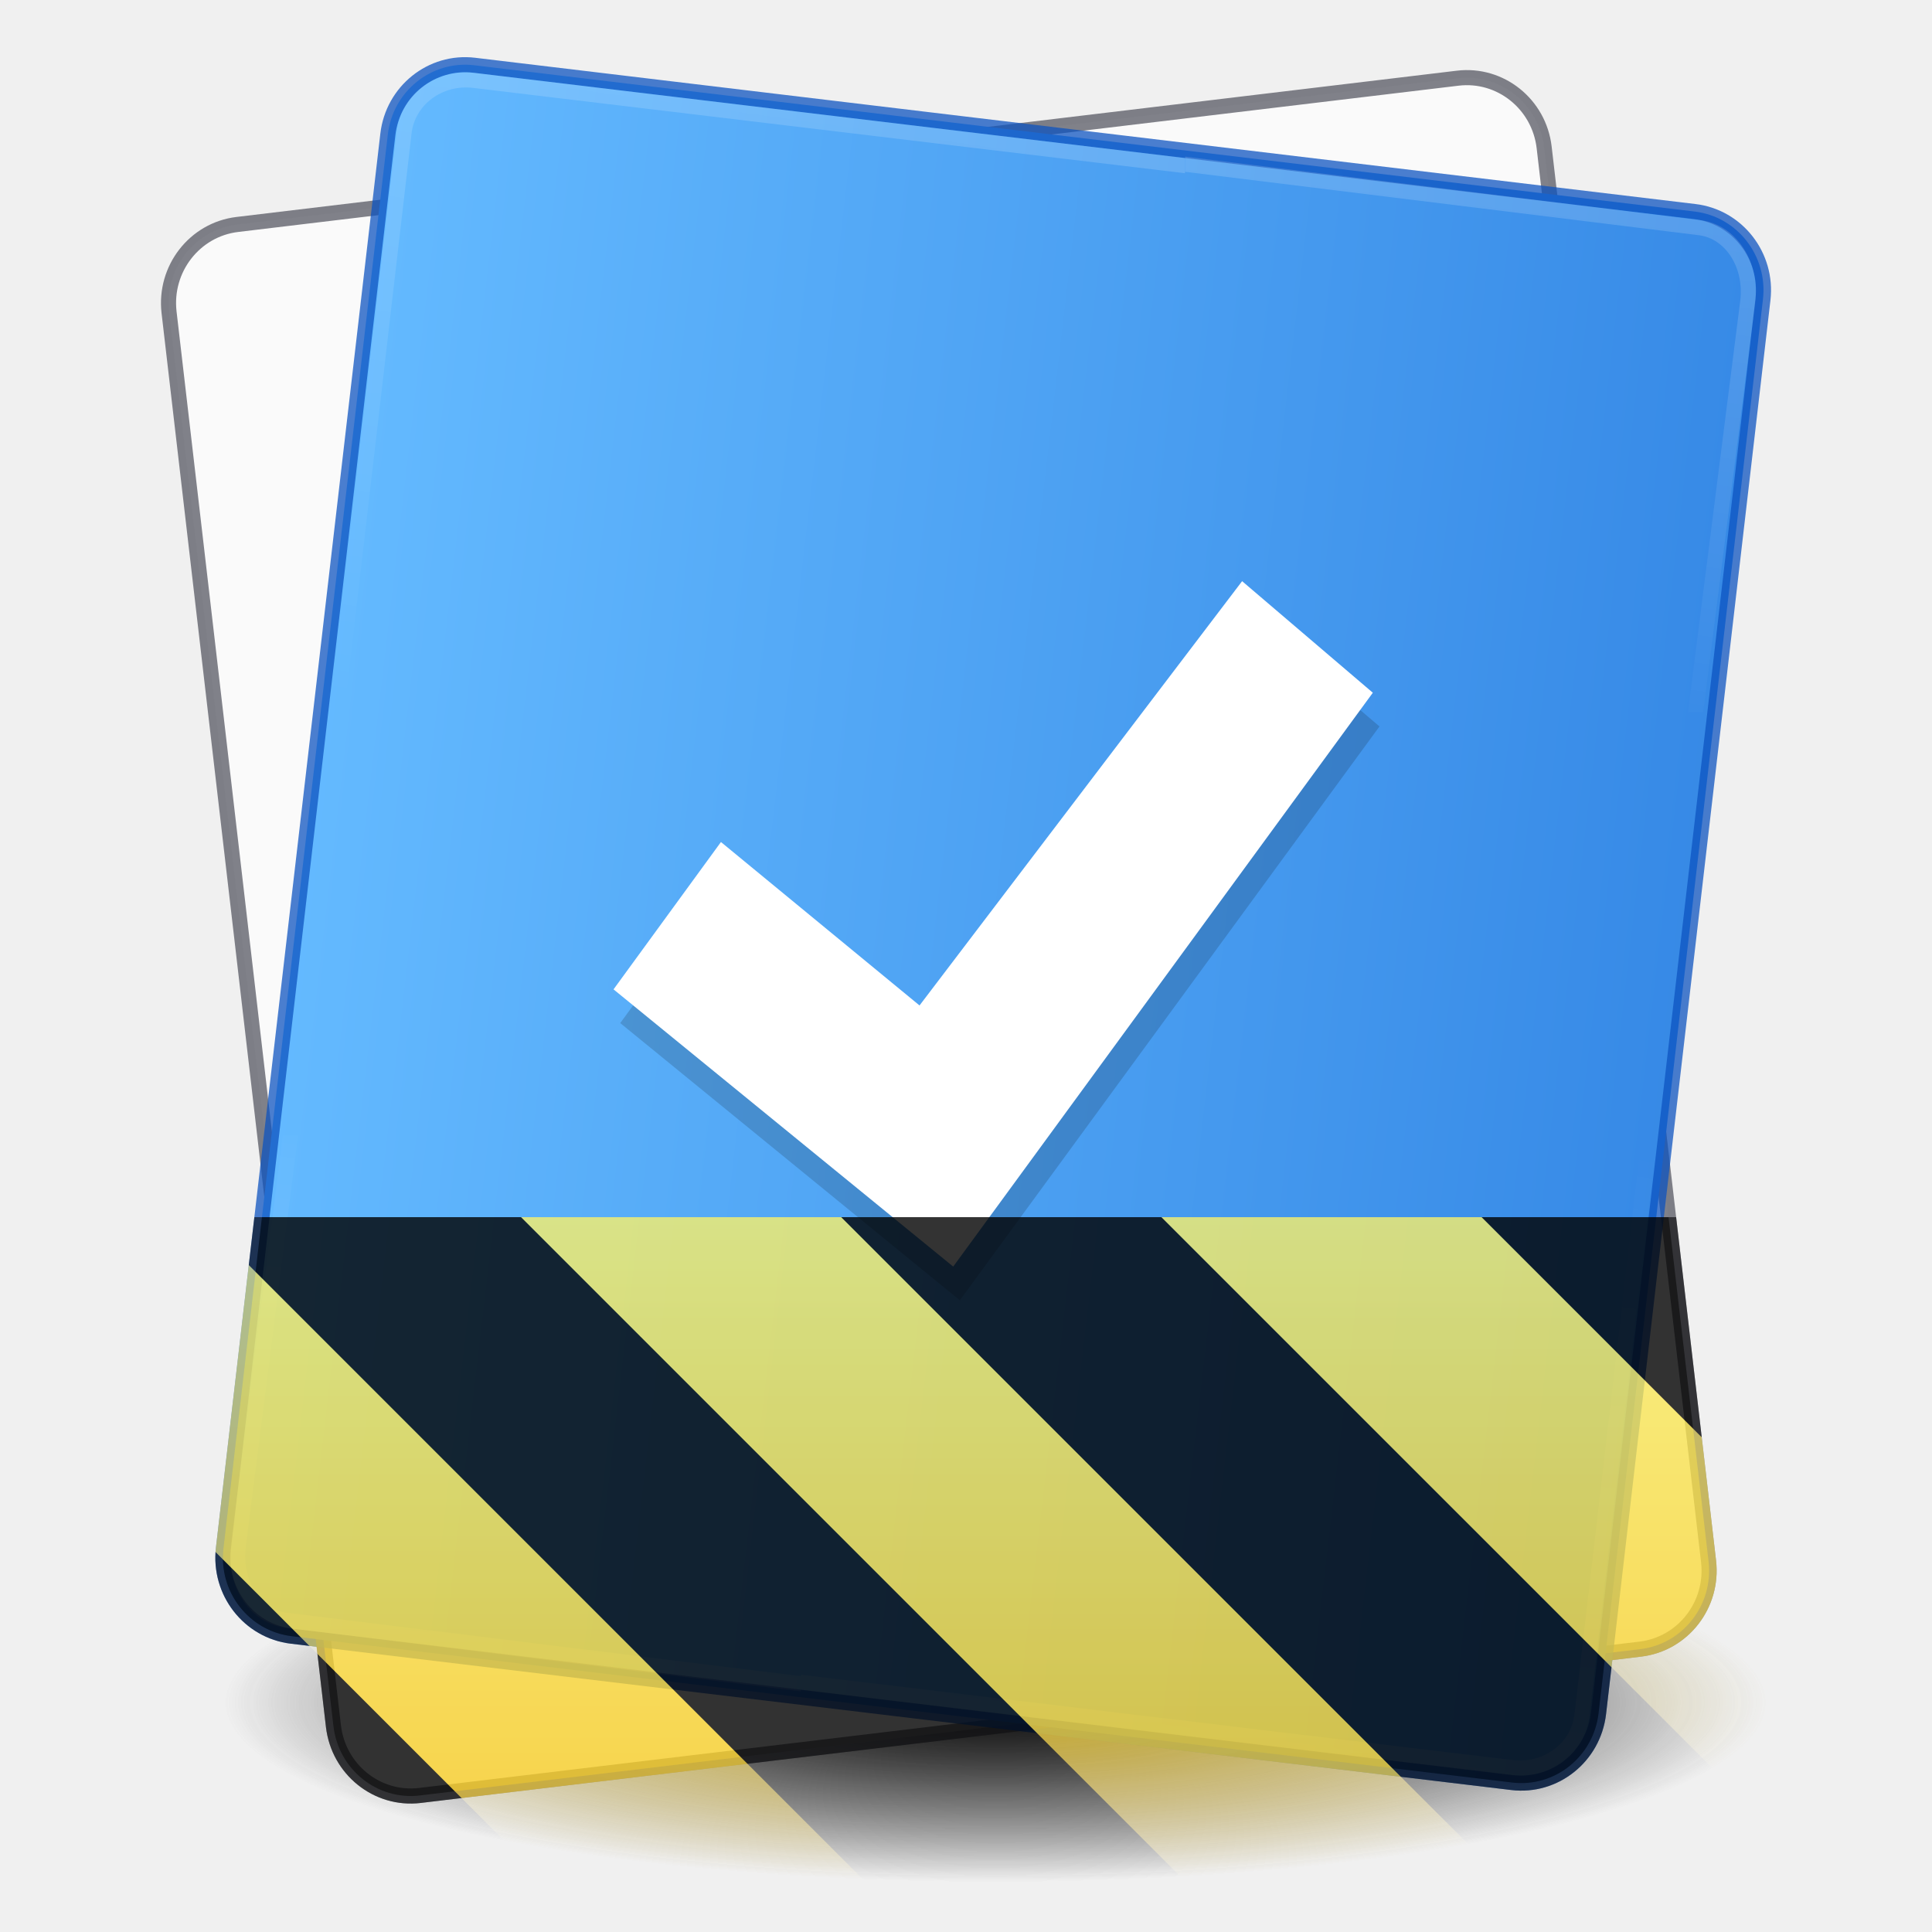
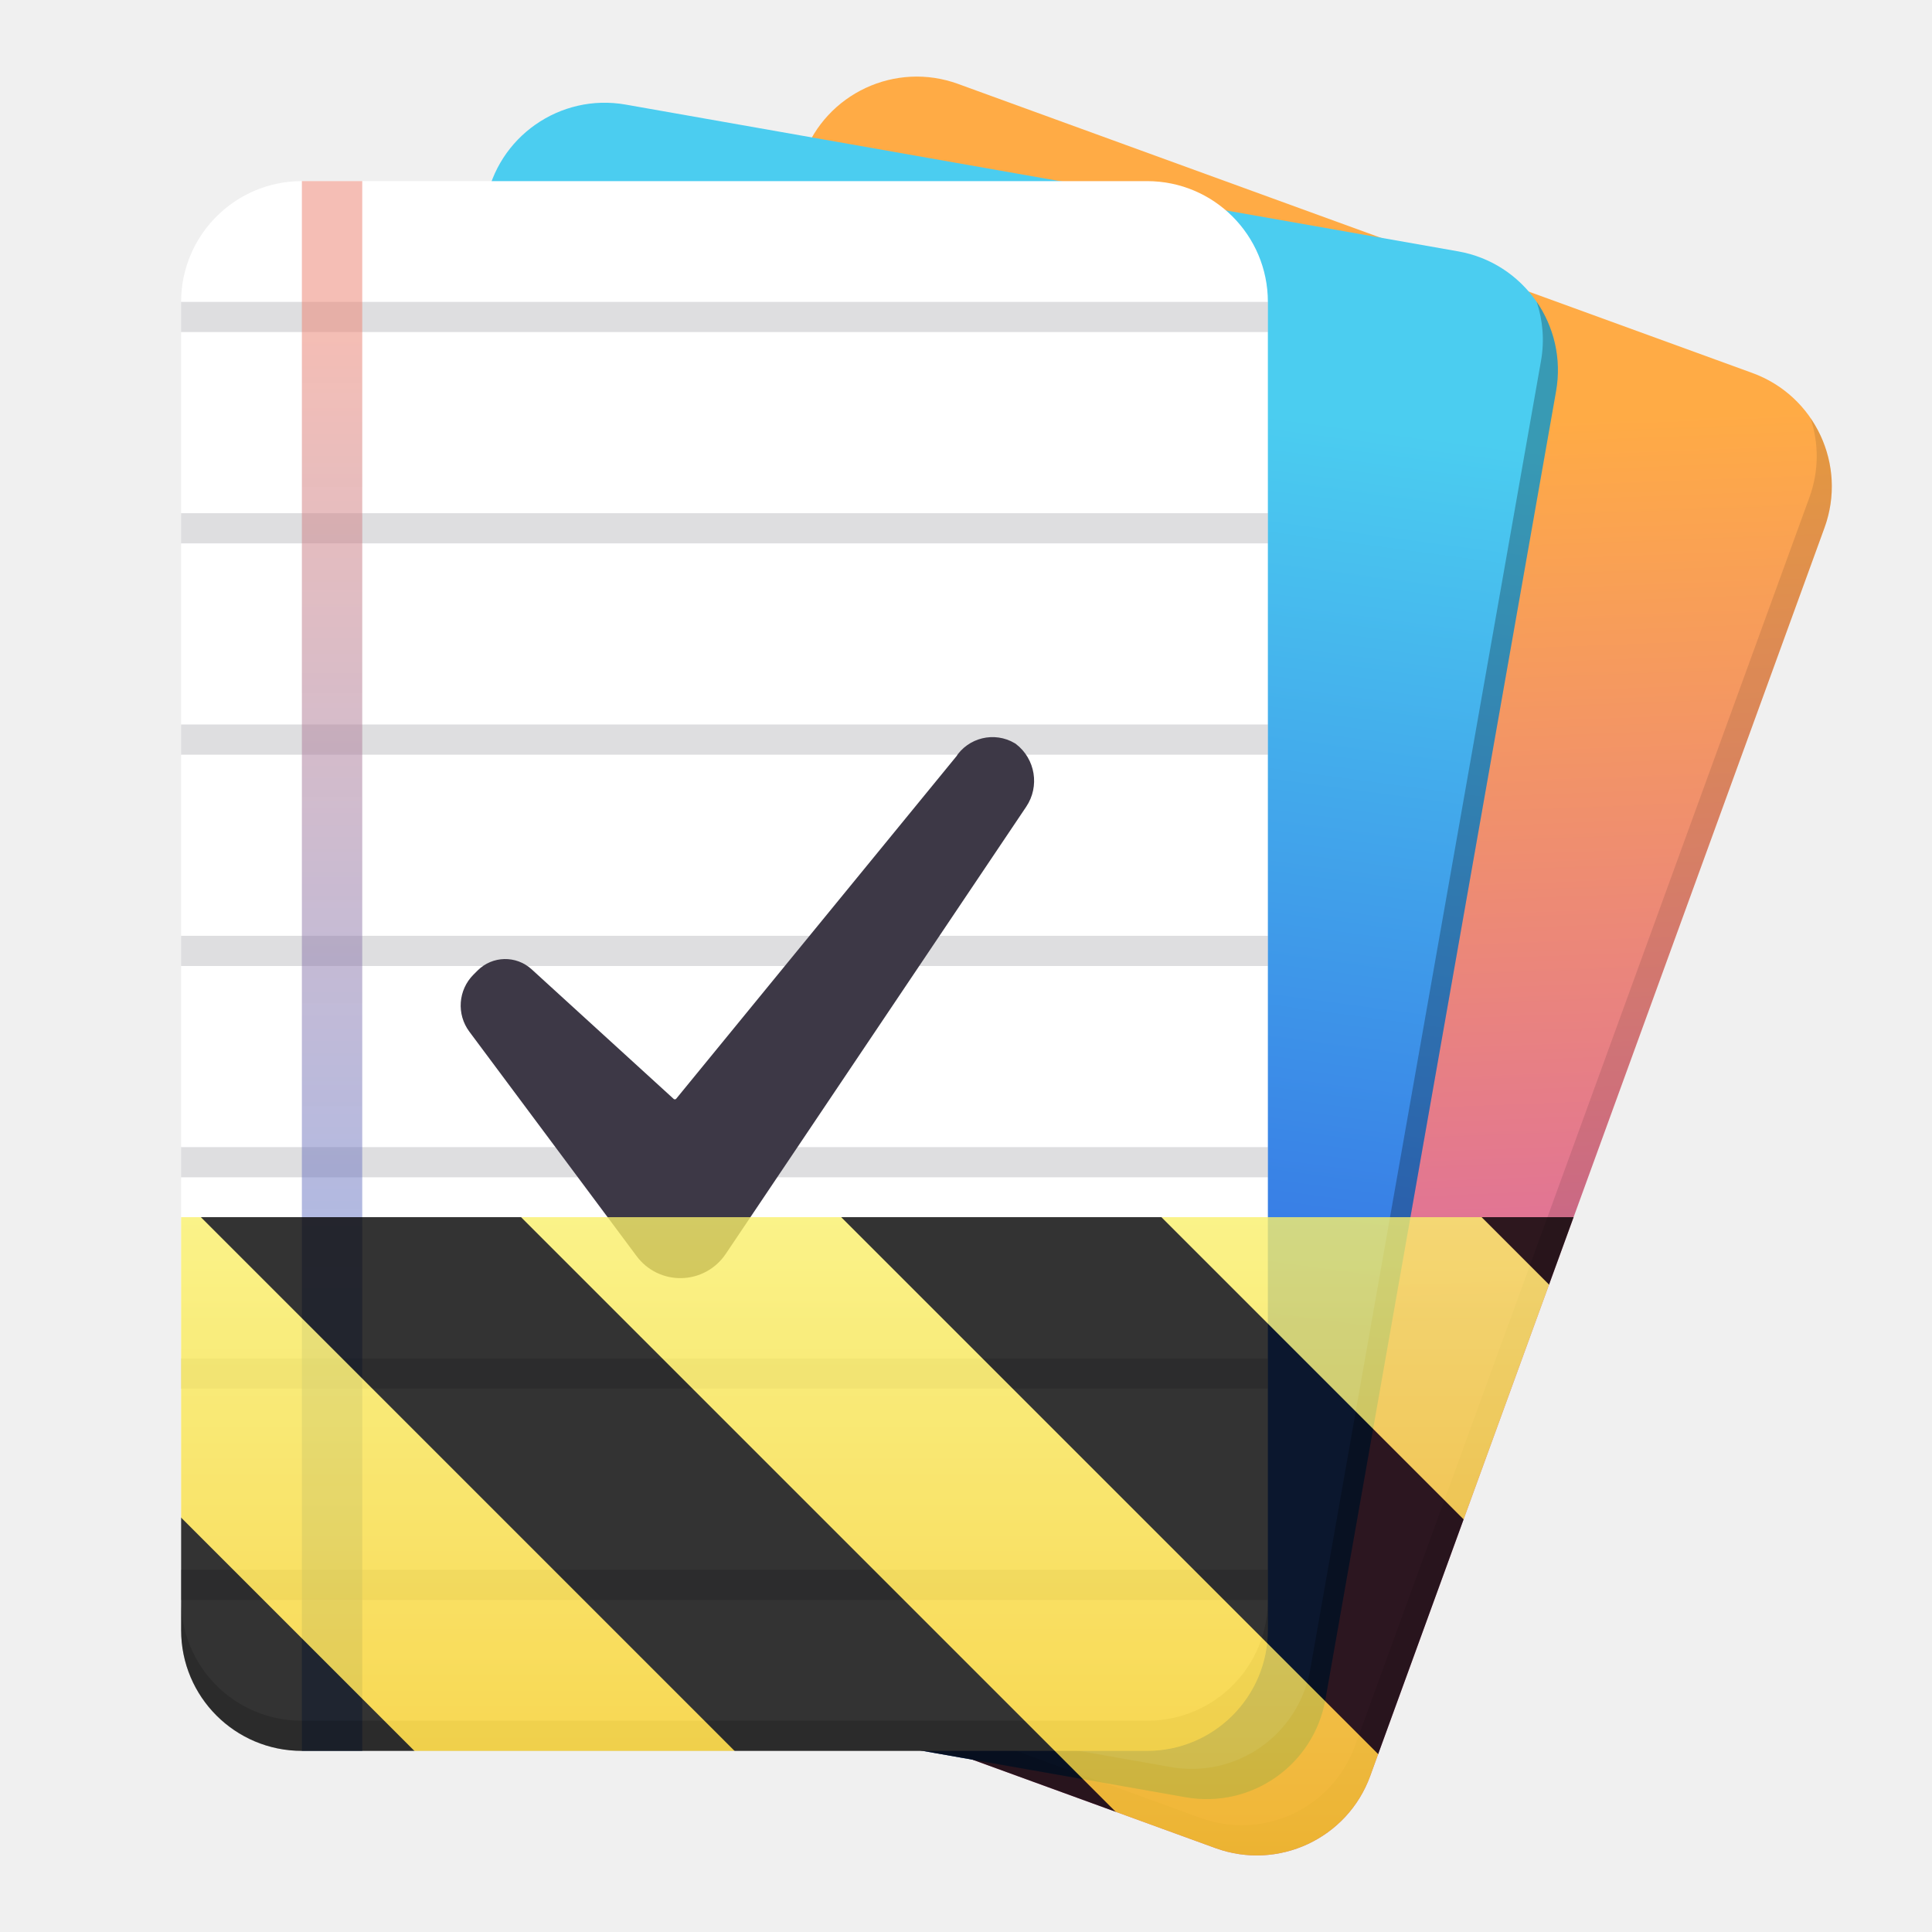
- <svg xmlns="http://www.w3.org/2000/svg" xmlns:xlink="http://www.w3.org/1999/xlink" height="128px" viewBox="0 0 128 128" width="128px">
-   <radialGradient id="a" cx="99.157" cy="186.17" gradientTransform="matrix(0.814318 0 0 0.189569 -14.77831 77.50077)" gradientUnits="userSpaceOnUse" r="62.769">
-     <stop offset="0" stop-color="#3d3d3d" />
-     <stop offset="0.5" stop-color="#686868" stop-opacity="0.498" />
-     <stop offset="1" stop-color="#686868" stop-opacity="0" />
-   </radialGradient>
-   <linearGradient id="b" gradientTransform="matrix(1.962866 0 0 1.962867 -78.37228 -0.706389)" gradientUnits="userSpaceOnUse" x1="52.954" x2="100.701" y1="27.332" y2="27.332">
-     <stop offset="0" stop-color="#64baff" />
-     <stop offset="1" stop-color="#3689e6" />
+ <svg xmlns="http://www.w3.org/2000/svg" height="128px" viewBox="0 0 128 128" width="128px">
+   <linearGradient id="a" gradientTransform="matrix(0.939693 0.34202 -0.34202 0.939693 0 -172)" gradientUnits="userSpaceOnUse" x1="159.094" x2="181.901" y1="154.93" y2="210.821">
+     <stop offset="0" stop-color="#ffab45" />
+     <stop offset="1" stop-color="#dd6d9f" />
  </linearGradient>
-   <clipPath id="c">
-     <path d="m 9 0 h 70 v 74 h -70 z m 0 0" />
-   </clipPath>
+   <linearGradient id="b" gradientTransform="matrix(0.984808 0.173648 -0.173648 0.984808 0 -172)" gradientUnits="userSpaceOnUse" x1="128.22" x2="125.686" y1="243.433" y2="181.426">
+     <stop offset="0" stop-color="#3571e4" />
+     <stop offset="1" stop-color="#4bcdf0" />
+   </linearGradient>
+   <linearGradient id="c" gradientUnits="userSpaceOnUse" x1="24" x2="24" y1="22" y2="104">
+     <stop offset="0" stop-color="#ec8878" stop-opacity="0.549" />
+     <stop offset="1" stop-color="#3571e4" stop-opacity="0.502" />
+   </linearGradient>
  <clipPath id="d">
-     <path d="m 11.047 -5.195 h 64.262 c 1.77 0 3.199 1.465 3.199 3.273 v 71.965 c 0 1.809 -1.43 3.273 -3.199 3.273 h -64.262 c -1.77 0 -3.199 -1.465 -3.199 -3.273 v -71.965 c 0 -1.809 1.43 -3.273 3.199 -3.273 z m 0 0" />
-   </clipPath>
-   <linearGradient id="e" gradientUnits="userSpaceOnUse">
-     <stop offset="0" stop-color="#ffffff" stop-opacity="0.157" />
-     <stop offset="1" stop-color="#ffffff" stop-opacity="0" />
-   </linearGradient>
-   <linearGradient id="f" x1="88.451" x2="88.012" xlink:href="#e" y1="-1.539" y2="20.662" />
-   <clipPath id="g">
-     <path d="m 78 0 h 44 v 48 h -44 z m 0 0" />
-   </clipPath>
-   <clipPath id="h">
-     <path d="m 157.25 -19.953 l -0.453 64.262 c -0.012 1.766 -1.488 3.188 -3.297 3.176 l -71.961 -0.504 c -1.809 -0.016 -3.266 -1.457 -3.254 -3.223 l 0.453 -64.266 c 0.012 -1.766 1.488 -3.188 3.297 -3.176 l 71.961 0.508 c 1.809 0.012 3.266 1.453 3.254 3.223 z m 0 0" />
-   </clipPath>
-   <linearGradient id="i" x1="85.508" x2="104.116" xlink:href="#e" y1="24.461" y2="24.461" />
-   <clipPath id="j">
-     <path d="m 53 49 h 69 v 74 h -69 z m 0 0" />
-   </clipPath>
-   <clipPath id="k">
-     <path d="m 120.531 127.629 h -64.262 c -1.77 0 -3.199 -1.465 -3.199 -3.273 v -71.965 c 0 -1.809 1.43 -3.277 3.199 -3.277 h 64.262 c 1.77 0 3.203 1.469 3.203 3.277 v 71.965 c 0 1.809 -1.434 3.273 -3.203 3.273 z m 0 0" />
-   </clipPath>
-   <clipPath id="l">
-     <path d="m 10 74 h 44 v 48 h -44 z m 0 0" />
-   </clipPath>
-   <clipPath id="m">
-     <path d="m -25.672 142.387 l 0.453 -64.262 c 0.012 -1.766 1.488 -3.188 3.297 -3.176 l 71.961 0.504 c 1.809 0.016 3.266 1.457 3.254 3.223 l -0.453 64.262 c -0.012 1.77 -1.488 3.191 -3.297 3.18 l -71.961 -0.508 c -1.809 -0.012 -3.266 -1.453 -3.254 -3.223 z m 0 0" />
-   </clipPath>
-   <clipPath id="n">
-     <path d="m 9 0 h 70 v 74 h -70 z m 0 0" />
-   </clipPath>
-   <clipPath id="o">
-     <path d="m 11.047 -5.195 h 64.262 c 1.77 0 3.199 1.465 3.199 3.273 v 71.965 c 0 1.809 -1.43 3.273 -3.199 3.273 h -64.262 c -1.77 0 -3.199 -1.465 -3.199 -3.273 v -71.965 c 0 -1.809 1.43 -3.273 3.199 -3.273 z m 0 0" />
-   </clipPath>
-   <clipPath id="p">
-     <path d="m 78 0 h 44 v 48 h -44 z m 0 0" />
-   </clipPath>
-   <clipPath id="q">
-     <path d="m 157.25 -19.953 l -0.453 64.262 c -0.012 1.766 -1.488 3.188 -3.297 3.176 l -71.961 -0.504 c -1.809 -0.016 -3.266 -1.457 -3.254 -3.223 l 0.453 -64.266 c 0.012 -1.766 1.488 -3.188 3.297 -3.176 l 71.961 0.508 c 1.809 0.012 3.266 1.453 3.254 3.223 z m 0 0" />
-   </clipPath>
-   <clipPath id="r">
-     <path d="m 53 49 h 69 v 74 h -69 z m 0 0" />
-   </clipPath>
-   <clipPath id="s">
-     <path d="m 120.531 127.629 h -64.262 c -1.77 0 -3.199 -1.465 -3.199 -3.273 v -71.965 c 0 -1.809 1.43 -3.277 3.199 -3.277 h 64.262 c 1.77 0 3.203 1.469 3.203 3.277 v 71.965 c 0 1.809 -1.434 3.273 -3.203 3.273 z m 0 0" />
-   </clipPath>
-   <clipPath id="t">
-     <path d="m 10 74 h 44 v 48 h -44 z m 0 0" />
-   </clipPath>
-   <clipPath id="u">
-     <path d="m -25.672 142.387 l 0.453 -64.262 c 0.012 -1.766 1.488 -3.188 3.297 -3.176 l 71.961 0.504 c 1.809 0.016 3.266 1.457 3.254 3.223 l -0.453 64.262 c -0.012 1.77 -1.488 3.191 -3.297 3.18 l -71.961 -0.508 c -1.809 -0.012 -3.266 -1.453 -3.254 -3.223 z m 0 0" />
-   </clipPath>
-   <clipPath id="v">
    <rect height="128" width="128" />
  </clipPath>
-   <clipPath id="w">
+   <clipPath id="e">
    <rect height="128" width="128" />
  </clipPath>
-   <filter id="x" height="100%" width="100%" x="0%" y="0%">
+   <filter id="f" height="100%" width="100%" x="0%" y="0%">
    <feColorMatrix in="SourceGraphic" type="matrix" values="0 0 0 0 1 0 0 0 0 1 0 0 0 0 1 0 0 0 1 0" />
  </filter>
-   <mask id="y">
-     <g clip-path="url(#w)" filter="url(#x)">
-       <g clip-path="url(#v)">
-         <path d="m 117.086 112.793 c 0 6.574 -22.887 11.902 -51.117 11.902 s -51.113 -5.328 -51.113 -11.902 c 0 -6.57 22.883 -11.898 51.113 -11.898 s 51.117 5.328 51.117 11.898 z m 0 0" fill="url(#a)" />
-         <path d="m 13.898 -121.42 l 81.435 0.002 c 2.852 0 5.163 2.346 5.161 5.237 l -0.001 94.303 c 0.002 2.894 -2.31 5.24 -5.158 5.239 l -81.438 0.002 c -2.848 -0.001 -5.159 -2.347 -5.161 -5.241 l 0.001 -94.303 c 0.002 -2.891 2.31 -5.24 5.162 -5.239 z m 0 0" fill="#fafafa" stroke="#555761" stroke-opacity="0.741" stroke-width="1" transform="matrix(0.992891 -0.119029 -0.11548 -0.99331 0 0)" />
-         <path d="m 31.711 0.553 l 81.438 -0.002 c 2.848 0.001 5.159 2.347 5.161 5.241 l -0.001 94.303 c -0.002 2.895 -2.31 5.24 -5.162 5.239 l -81.435 -0.002 c -2.852 -0 -5.163 -2.343 -5.161 -5.237 l 0.001 -94.303 c -0.002 -2.894 2.31 -5.24 5.158 -5.239 z m 0 0" fill="url(#b)" stroke="#0d52bf" stroke-opacity="0.741" stroke-width="1" transform="matrix(0.992891 0.119029 -0.11548 0.99331 0 0)" />
-         <g clip-path="url(#n)">
-           <g clip-path="url(#o)">
-             <path d="m 76.458 -0.744 l 42.47 -0 c 1.181 0.001 2.14 0.908 2.14 2.026 l -0.001 49.33 c -0 1.12 -0.957 2.026 -2.14 2.025 l -42.468 0 c -1.182 0.001 -2.14 -0.906 -2.14 -2.026 l -0.001 -49.33 c 0 -1.118 0.959 -2.026 2.14 -2.025 z m 0 0" fill="none" stroke="url(#f)" stroke-width="0.509" transform="matrix(1.948912 0.233637 -0.226672 1.949735 -117.7771 -11.08538)" />
-           </g>
-         </g>
-         <g clip-path="url(#p)">
-           <g clip-path="url(#q)">
-             <path d="m 88.331 13.556 l 30.444 -0.001 c 1.266 -0 2.293 0.862 2.292 1.925 l 0 35.235 c 0.001 1.063 -1.026 1.923 -2.292 1.923 l -30.442 -0.001 c -1.266 0 -2.293 -0.86 -2.294 -1.923 l 0.002 -35.235 c -0.001 -1.063 1.024 -1.925 2.29 -1.923 z m 0 0" fill="none" stroke="url(#i)" stroke-width="0.509" transform="matrix(-0.247326 1.947222 -1.948094 -0.240367 164.0436 -148.733)" />
-           </g>
-         </g>
-         <path d="m 82.734 40.742 l 8.66 7.387 l -27.801 38.02 l -22.5 -18.367 l 7.113 -9.762 l 13.156 10.828 z m 0 0" fill-opacity="0.157" />
-         <path d="m 82.293 38.504 l 8.66 7.391 l -27.801 38.02 l -22.504 -18.367 l 7.117 -9.762 l 13.156 10.828 z m 0 0" fill="#ffffff" />
-         <g clip-path="url(#r)">
-           <g clip-path="url(#s)">
-             <path d="m 76.459 -0.744 l 42.47 -0 c 1.181 0.001 2.138 0.908 2.138 2.026 l 0.001 49.33 c -0 1.12 -0.957 2.026 -2.14 2.025 l -42.47 0 c -1.18 0.001 -2.138 -0.906 -2.138 -2.026 l -0.001 -49.33 c 0 -1.118 0.959 -2.026 2.14 -2.025 z m 0 0" fill="none" stroke="url(#f)" stroke-width="0.509" transform="matrix(-1.948912 -0.233637 0.226672 -1.949735 249.356 133.5184)" />
-           </g>
-         </g>
-         <g clip-path="url(#t)">
-           <g clip-path="url(#u)">
-             <path d="m 88.332 13.555 l 30.442 -0.001 c 1.266 0.002 2.293 0.862 2.294 1.924 l -0.002 35.235 c 0.001 1.063 -1.024 1.923 -2.29 1.923 l -30.444 0.001 c -1.266 -0.002 -2.293 -0.862 -2.292 -1.925 l -0 -35.235 c -0.001 -1.063 1.026 -1.923 2.292 -1.923 z m 0 0" fill="none" stroke="url(#i)" stroke-width="0.509" transform="matrix(0.247326 -1.947222 1.948094 0.240367 -32.46469 271.1661)" />
-           </g>
-         </g>
+   <mask id="g">
+     <g clip-path="url(#e)" filter="url(#f)">
+       <g clip-path="url(#d)">
+         <path d="m 63.473 5.559 l 52.625 19.152 c 4.152 1.512 6.293 6.102 4.781 10.254 l -30.098 82.695 c -1.512 4.152 -6.102 6.293 -10.254 4.781 l -52.625 -19.152 c -4.152 -1.512 -6.293 -6.102 -4.781 -10.254 l 30.098 -82.695 c 1.512 -4.152 6.102 -6.293 10.254 -4.781 z m 0 0" fill="url(#a)" />
+         <path d="m 41.457 6.93 l 55.148 9.723 c 4.352 0.766 7.254 4.918 6.488 9.266 l -15.281 86.664 c -0.766 4.352 -4.918 7.258 -9.27 6.488 l -55.148 -9.723 c -4.352 -0.766 -7.254 -4.918 -6.488 -9.266 l 15.281 -86.664 c 0.766 -4.352 4.918 -7.258 9.27 -6.488 z m 0 0" fill="url(#b)" />
+         <path d="m 101.809 19.992 c 0.406 1.227 0.527 2.562 0.285 3.926 l -15.281 86.664 c -0.77 4.363 -4.902 7.262 -9.27 6.488 l -55.148 -9.723 c -2.203 -0.391 -4.031 -1.637 -5.203 -3.34 c 0.898 2.691 3.203 4.812 6.203 5.34 l 55.152 9.723 c 4.363 0.773 8.496 -2.125 9.266 -6.488 l 15.281 -86.664 c 0.379 -2.156 -0.141 -4.258 -1.285 -5.926 z m 0 0" fill-opacity="0.251" />
+         <path d="m 119.949 27.695 c 0.555 1.652 0.574 3.496 -0.074 5.27 l -30.098 82.695 c -1.516 4.164 -6.086 6.297 -10.254 4.781 l -52.617 -19.152 c -1.633 -0.594 -2.945 -1.66 -3.855 -2.984 c 0.746 2.23 2.461 4.113 4.855 4.98 l 52.621 19.156 c 4.164 1.516 8.734 -0.617 10.25 -4.781 l 30.098 -82.695 c 0.926 -2.531 0.492 -5.215 -0.926 -7.27 z m 0 0" fill-opacity="0.102" />
+         <path d="m 20 12 h 56 c 4.418 0 8 3.582 8 8 v 88 c 0 4.418 -3.582 8 -8 8 h -56 c -4.418 0 -8 -3.582 -8 -8 v -88 c 0 -4.418 3.582 -8 8 -8 z m 0 0" fill="#ffffff" />
+         <path d="m 84 20 v 2 h -72 v -2 z m 0 0" fill="#5e5c64" fill-opacity="0.2" />
+         <path d="m 84 34 v 2 h -72 v -2 z m 0 0" fill="#5e5c64" fill-opacity="0.2" />
+         <path d="m 84 48 v 2 h -72 v -2 z m 0 0" fill="#5e5c64" fill-opacity="0.2" />
+         <path d="m 84 62 v 2 h -72 v -2 z m 0 0" fill="#5e5c64" fill-opacity="0.2" />
+         <path d="m 84 76 v 2 h -72 v -2 z m 0 0" fill="#5e5c64" fill-opacity="0.2" />
+         <path d="m 84 90 v 2 h -72 v -2 z m 0 0" fill="#5e5c64" fill-opacity="0.2" />
+         <path d="m 84 104 v 2 h -72 v -2 z m 0 0" fill="#5e5c64" fill-opacity="0.2" />
+         <path d="m 20 12 h 4 v 104 h -4 z m 0 0" fill="url(#c)" />
+         <path d="m 63.938 222.59 l -18.555 22.676 c -0.152 0.184 -0.371 0.301 -0.609 0.316 c -0.238 0.016 -0.473 -0.062 -0.648 -0.223 l -9.414 -8.59 c -0.727 -0.66 -1.844 -0.637 -2.539 0.059 l -0.273 0.273 c -0.754 0.754 -0.84 1.945 -0.203 2.801 l 11.082 14.871 c 0.555 0.75 1.438 1.18 2.367 1.156 c 0.934 -0.023 1.793 -0.496 2.312 -1.27 l 19.906 -29.625 c 0.688 -1.02 0.465 -2.398 -0.512 -3.148 c -1.004 -0.594 -2.293 -0.281 -2.914 0.703 z m 0 0" fill="#3d3846" stroke="#3d3846" stroke-width="1.5" transform="matrix(1 0 0 1 0 -172)" />
+         <path d="m 12 106 v 2 c 0 4.434 3.566 8 8 8 h 56 c 4.434 0 8 -3.566 8 -8 v -2 c 0 4.434 -3.566 8 -8 8 h -56 c -4.434 0 -8 -3.566 -8 -8 z m 0 0" fill-opacity="0.149" />
      </g>
    </g>
  </mask>
-   <mask id="z">
-     <g filter="url(#x)">
+   <mask id="h">
+     <g filter="url(#f)">
      <rect fill-opacity="0.8" height="128" width="128" />
    </g>
  </mask>
-   <linearGradient id="A" gradientTransform="matrix(0 0.37 -0.98462 0 295.385 -30.36)" gradientUnits="userSpaceOnUse" x1="300" x2="428" y1="235" y2="235">
+   <linearGradient id="i" gradientTransform="matrix(0 0.37 -0.98462 0 295.385 -30.36)" gradientUnits="userSpaceOnUse" x1="300" x2="428" y1="235" y2="235">
    <stop offset="0" stop-color="#f9f06b" />
    <stop offset="1" stop-color="#f5c211" />
  </linearGradient>
-   <clipPath id="B">
+   <clipPath id="j">
    <rect height="128" width="128" />
  </clipPath>
-   <clipPath id="C">
+   <clipPath id="k">
    <rect height="128" width="128" />
  </clipPath>
-   <path d="m 117.086 112.793 c 0 6.574 -22.887 11.902 -51.117 11.902 s -51.113 -5.328 -51.113 -11.902 c 0 -6.57 22.883 -11.898 51.113 -11.898 s 51.117 5.328 51.117 11.898 z m 0 0" fill="url(#a)" />
-   <path d="m 13.898 -121.42 l 81.435 0.002 c 2.852 0 5.163 2.346 5.161 5.237 l -0.001 94.303 c 0.002 2.894 -2.31 5.24 -5.158 5.239 l -81.438 0.002 c -2.848 -0.001 -5.159 -2.347 -5.161 -5.241 l 0.001 -94.303 c 0.002 -2.891 2.31 -5.24 5.162 -5.239 z m 0 0" fill="#fafafa" stroke="#555761" stroke-opacity="0.741" stroke-width="1" transform="matrix(0.992891 -0.119029 -0.11548 -0.99331 0 0)" />
-   <path d="m 31.711 0.553 l 81.438 -0.002 c 2.848 0.001 5.159 2.347 5.161 5.241 l -0.001 94.303 c -0.002 2.895 -2.31 5.24 -5.162 5.239 l -81.435 -0.002 c -2.852 -0 -5.163 -2.343 -5.161 -5.237 l 0.001 -94.303 c -0.002 -2.894 2.31 -5.24 5.158 -5.239 z m 0 0" fill="url(#b)" stroke="#0d52bf" stroke-opacity="0.741" stroke-width="1" transform="matrix(0.992891 0.119029 -0.11548 0.99331 0 0)" />
-   <g clip-path="url(#c)">
-     <g clip-path="url(#d)">
-       <path d="m 76.458 -0.744 l 42.47 -0 c 1.181 0.001 2.14 0.908 2.14 2.026 l -0.001 49.33 c -0 1.12 -0.957 2.026 -2.14 2.025 l -42.468 0 c -1.182 0.001 -2.14 -0.906 -2.14 -2.026 l -0.001 -49.33 c 0 -1.118 0.959 -2.026 2.14 -2.025 z m 0 0" fill="none" stroke="url(#f)" stroke-width="0.509" transform="matrix(1.948912 0.233637 -0.226672 1.949735 -117.7771 -11.08538)" />
-     </g>
+   <path d="m 63.473 5.559 l 52.625 19.152 c 4.152 1.512 6.293 6.102 4.781 10.254 l -30.098 82.695 c -1.512 4.152 -6.102 6.293 -10.254 4.781 l -52.625 -19.152 c -4.152 -1.512 -6.293 -6.102 -4.781 -10.254 l 30.098 -82.695 c 1.512 -4.152 6.102 -6.293 10.254 -4.781 z m 0 0" fill="url(#a)" />
+   <path d="m 41.457 6.93 l 55.148 9.723 c 4.352 0.766 7.254 4.918 6.488 9.266 l -15.281 86.664 c -0.766 4.352 -4.918 7.258 -9.27 6.488 l -55.148 -9.723 c -4.352 -0.766 -7.254 -4.918 -6.488 -9.266 l 15.281 -86.664 c 0.766 -4.352 4.918 -7.258 9.27 -6.488 z m 0 0" fill="url(#b)" />
+   <path d="m 101.809 19.992 c 0.406 1.227 0.527 2.562 0.285 3.926 l -15.281 86.664 c -0.77 4.363 -4.902 7.262 -9.27 6.488 l -55.148 -9.723 c -2.203 -0.391 -4.031 -1.637 -5.203 -3.34 c 0.898 2.691 3.203 4.812 6.203 5.34 l 55.152 9.723 c 4.363 0.773 8.496 -2.125 9.266 -6.488 l 15.281 -86.664 c 0.379 -2.156 -0.141 -4.258 -1.285 -5.926 z m 0 0" fill-opacity="0.251" />
+   <path d="m 119.949 27.695 c 0.555 1.652 0.574 3.496 -0.074 5.27 l -30.098 82.695 c -1.516 4.164 -6.086 6.297 -10.254 4.781 l -52.617 -19.152 c -1.633 -0.594 -2.945 -1.66 -3.855 -2.984 c 0.746 2.23 2.461 4.113 4.855 4.98 l 52.621 19.156 c 4.164 1.516 8.734 -0.617 10.25 -4.781 l 30.098 -82.695 c 0.926 -2.531 0.492 -5.215 -0.926 -7.27 z m 0 0" fill-opacity="0.102" />
+   <path d="m 20 12 h 56 c 4.418 0 8 3.582 8 8 v 88 c 0 4.418 -3.582 8 -8 8 h -56 c -4.418 0 -8 -3.582 -8 -8 v -88 c 0 -4.418 3.582 -8 8 -8 z m 0 0" fill="#ffffff" />
+   <g fill="#5e5c64" fill-opacity="0.2">
+     <path d="m 84 20 v 2 h -72 v -2 z m 0 0" />
+     <path d="m 84 34 v 2 h -72 v -2 z m 0 0" />
+     <path d="m 84 48 v 2 h -72 v -2 z m 0 0" />
+     <path d="m 84 62 v 2 h -72 v -2 z m 0 0" />
+     <path d="m 84 76 v 2 h -72 v -2 z m 0 0" />
+     <path d="m 84 90 v 2 h -72 v -2 z m 0 0" />
+     <path d="m 84 104 v 2 h -72 v -2 z m 0 0" />
  </g>
-   <g clip-path="url(#g)">
-     <g clip-path="url(#h)">
-       <path d="m 88.331 13.556 l 30.444 -0.001 c 1.266 -0 2.293 0.862 2.292 1.925 l 0 35.235 c 0.001 1.063 -1.026 1.923 -2.292 1.923 l -30.442 -0.001 c -1.266 0 -2.293 -0.86 -2.294 -1.923 l 0.002 -35.235 c -0.001 -1.063 1.024 -1.925 2.29 -1.923 z m 0 0" fill="none" stroke="url(#i)" stroke-width="0.509" transform="matrix(-0.247326 1.947222 -1.948094 -0.240367 164.0436 -148.733)" />
-     </g>
-   </g>
-   <path d="m 82.734 40.742 l 8.66 7.387 l -27.801 38.02 l -22.5 -18.367 l 7.113 -9.762 l 13.156 10.828 z m 0 0" fill-opacity="0.157" />
-   <path d="m 82.293 38.504 l 8.66 7.391 l -27.801 38.02 l -22.504 -18.367 l 7.117 -9.762 l 13.156 10.828 z m 0 0" fill="#ffffff" />
-   <g clip-path="url(#j)">
-     <g clip-path="url(#k)">
-       <path d="m 76.459 -0.744 l 42.47 -0 c 1.181 0.001 2.138 0.908 2.138 2.026 l 0.001 49.33 c -0 1.12 -0.957 2.026 -2.14 2.025 l -42.47 0 c -1.18 0.001 -2.138 -0.906 -2.138 -2.026 l -0.001 -49.33 c 0 -1.118 0.959 -2.026 2.14 -2.025 z m 0 0" fill="none" stroke="url(#f)" stroke-width="0.509" transform="matrix(-1.948912 -0.233637 0.226672 -1.949735 249.356 133.5184)" />
-     </g>
-   </g>
-   <g clip-path="url(#l)">
-     <g clip-path="url(#m)">
-       <path d="m 88.332 13.555 l 30.442 -0.001 c 1.266 0.002 2.293 0.862 2.294 1.924 l -0.002 35.235 c 0.001 1.063 -1.024 1.923 -2.29 1.923 l -30.444 0.001 c -1.266 -0.002 -2.293 -0.862 -2.292 -1.925 l -0 -35.235 c -0.001 -1.063 1.026 -1.923 2.292 -1.923 z m 0 0" fill="none" stroke="url(#i)" stroke-width="0.509" transform="matrix(0.247326 -1.947222 1.948094 0.240367 -32.46469 271.1661)" />
-     </g>
-   </g>
-   <g clip-path="url(#C)" mask="url(#y)">
-     <g clip-path="url(#B)" mask="url(#z)">
-       <path d="m 128 80.641 v 47.359 h -128 v -47.359 z m 0 0" fill="url(#A)" />
+   <path d="m 20 12 h 4 v 104 h -4 z m 0 0" fill="url(#c)" />
+   <path d="m 63.938 50.59 l -18.555 22.676 c -0.152 0.184 -0.371 0.301 -0.609 0.316 c -0.238 0.016 -0.473 -0.062 -0.648 -0.223 l -9.414 -8.59 c -0.727 -0.66 -1.844 -0.637 -2.539 0.059 l -0.273 0.273 c -0.754 0.754 -0.84 1.945 -0.203 2.801 l 11.082 14.871 c 0.555 0.75 1.438 1.18 2.367 1.156 c 0.934 -0.023 1.793 -0.496 2.312 -1.27 l 19.906 -29.625 c 0.688 -1.02 0.465 -2.398 -0.512 -3.148 c -1.004 -0.594 -2.293 -0.281 -2.914 0.703 z m 0 0" fill="#3d3846" stroke="#3d3846" stroke-width="1.5" />
+   <path d="m 12 106 v 2 c 0 4.434 3.566 8 8 8 h 56 c 4.434 0 8 -3.566 8 -8 v -2 c 0 4.434 -3.566 8 -8 8 h -56 c -4.434 0 -8 -3.566 -8 -8 z m 0 0" fill-opacity="0.149" />
+   <g clip-path="url(#k)" mask="url(#g)">
+     <g clip-path="url(#j)" mask="url(#h)">
+       <path d="m 128 80.641 v 47.359 h -128 v -47.359 z m 0 0" fill="url(#i)" />
      <path d="m 13.309 80.641 l 47.355 47.359 h 21.215 l -47.359 -47.359 z m 42.422 0 l 47.363 47.359 h 21.215 l -47.363 -47.359 z m 42.43 0 l 29.84 29.84 v -21.211 l -8.629 -8.629 z m -98.16 7.906 v 21.215 l 18.238 18.238 h 21.215 z m 0 0" />
    </g>
  </g>
</svg>
